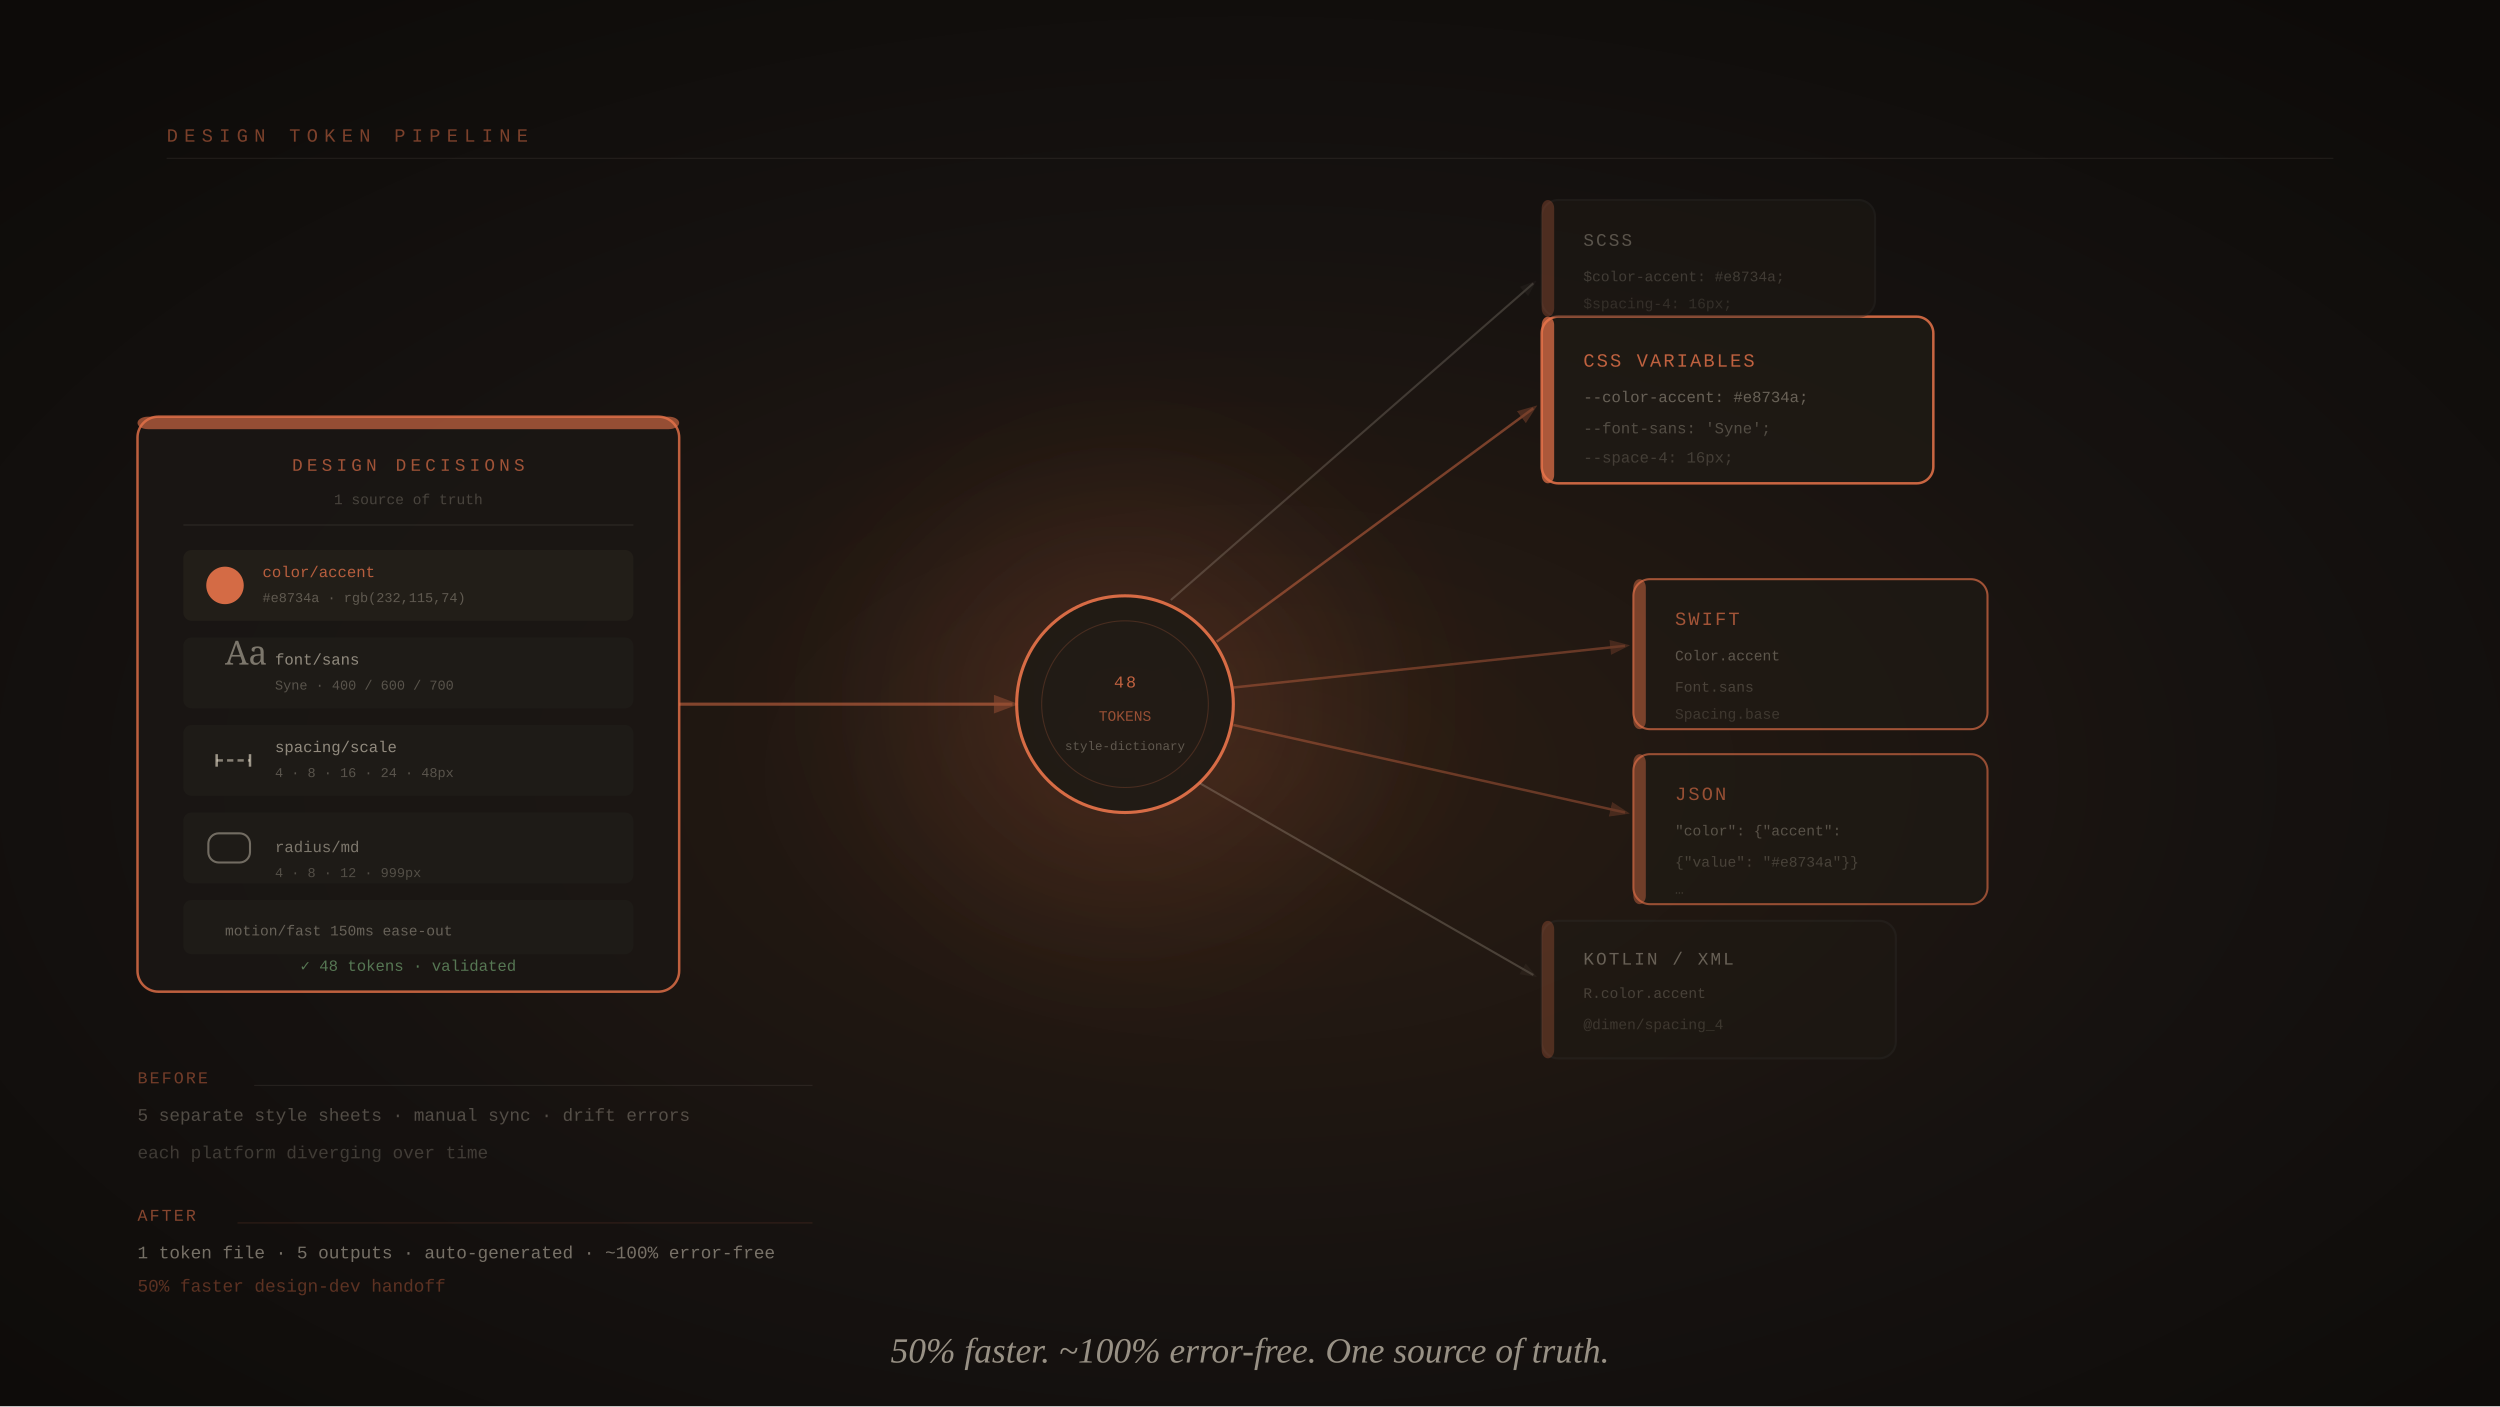
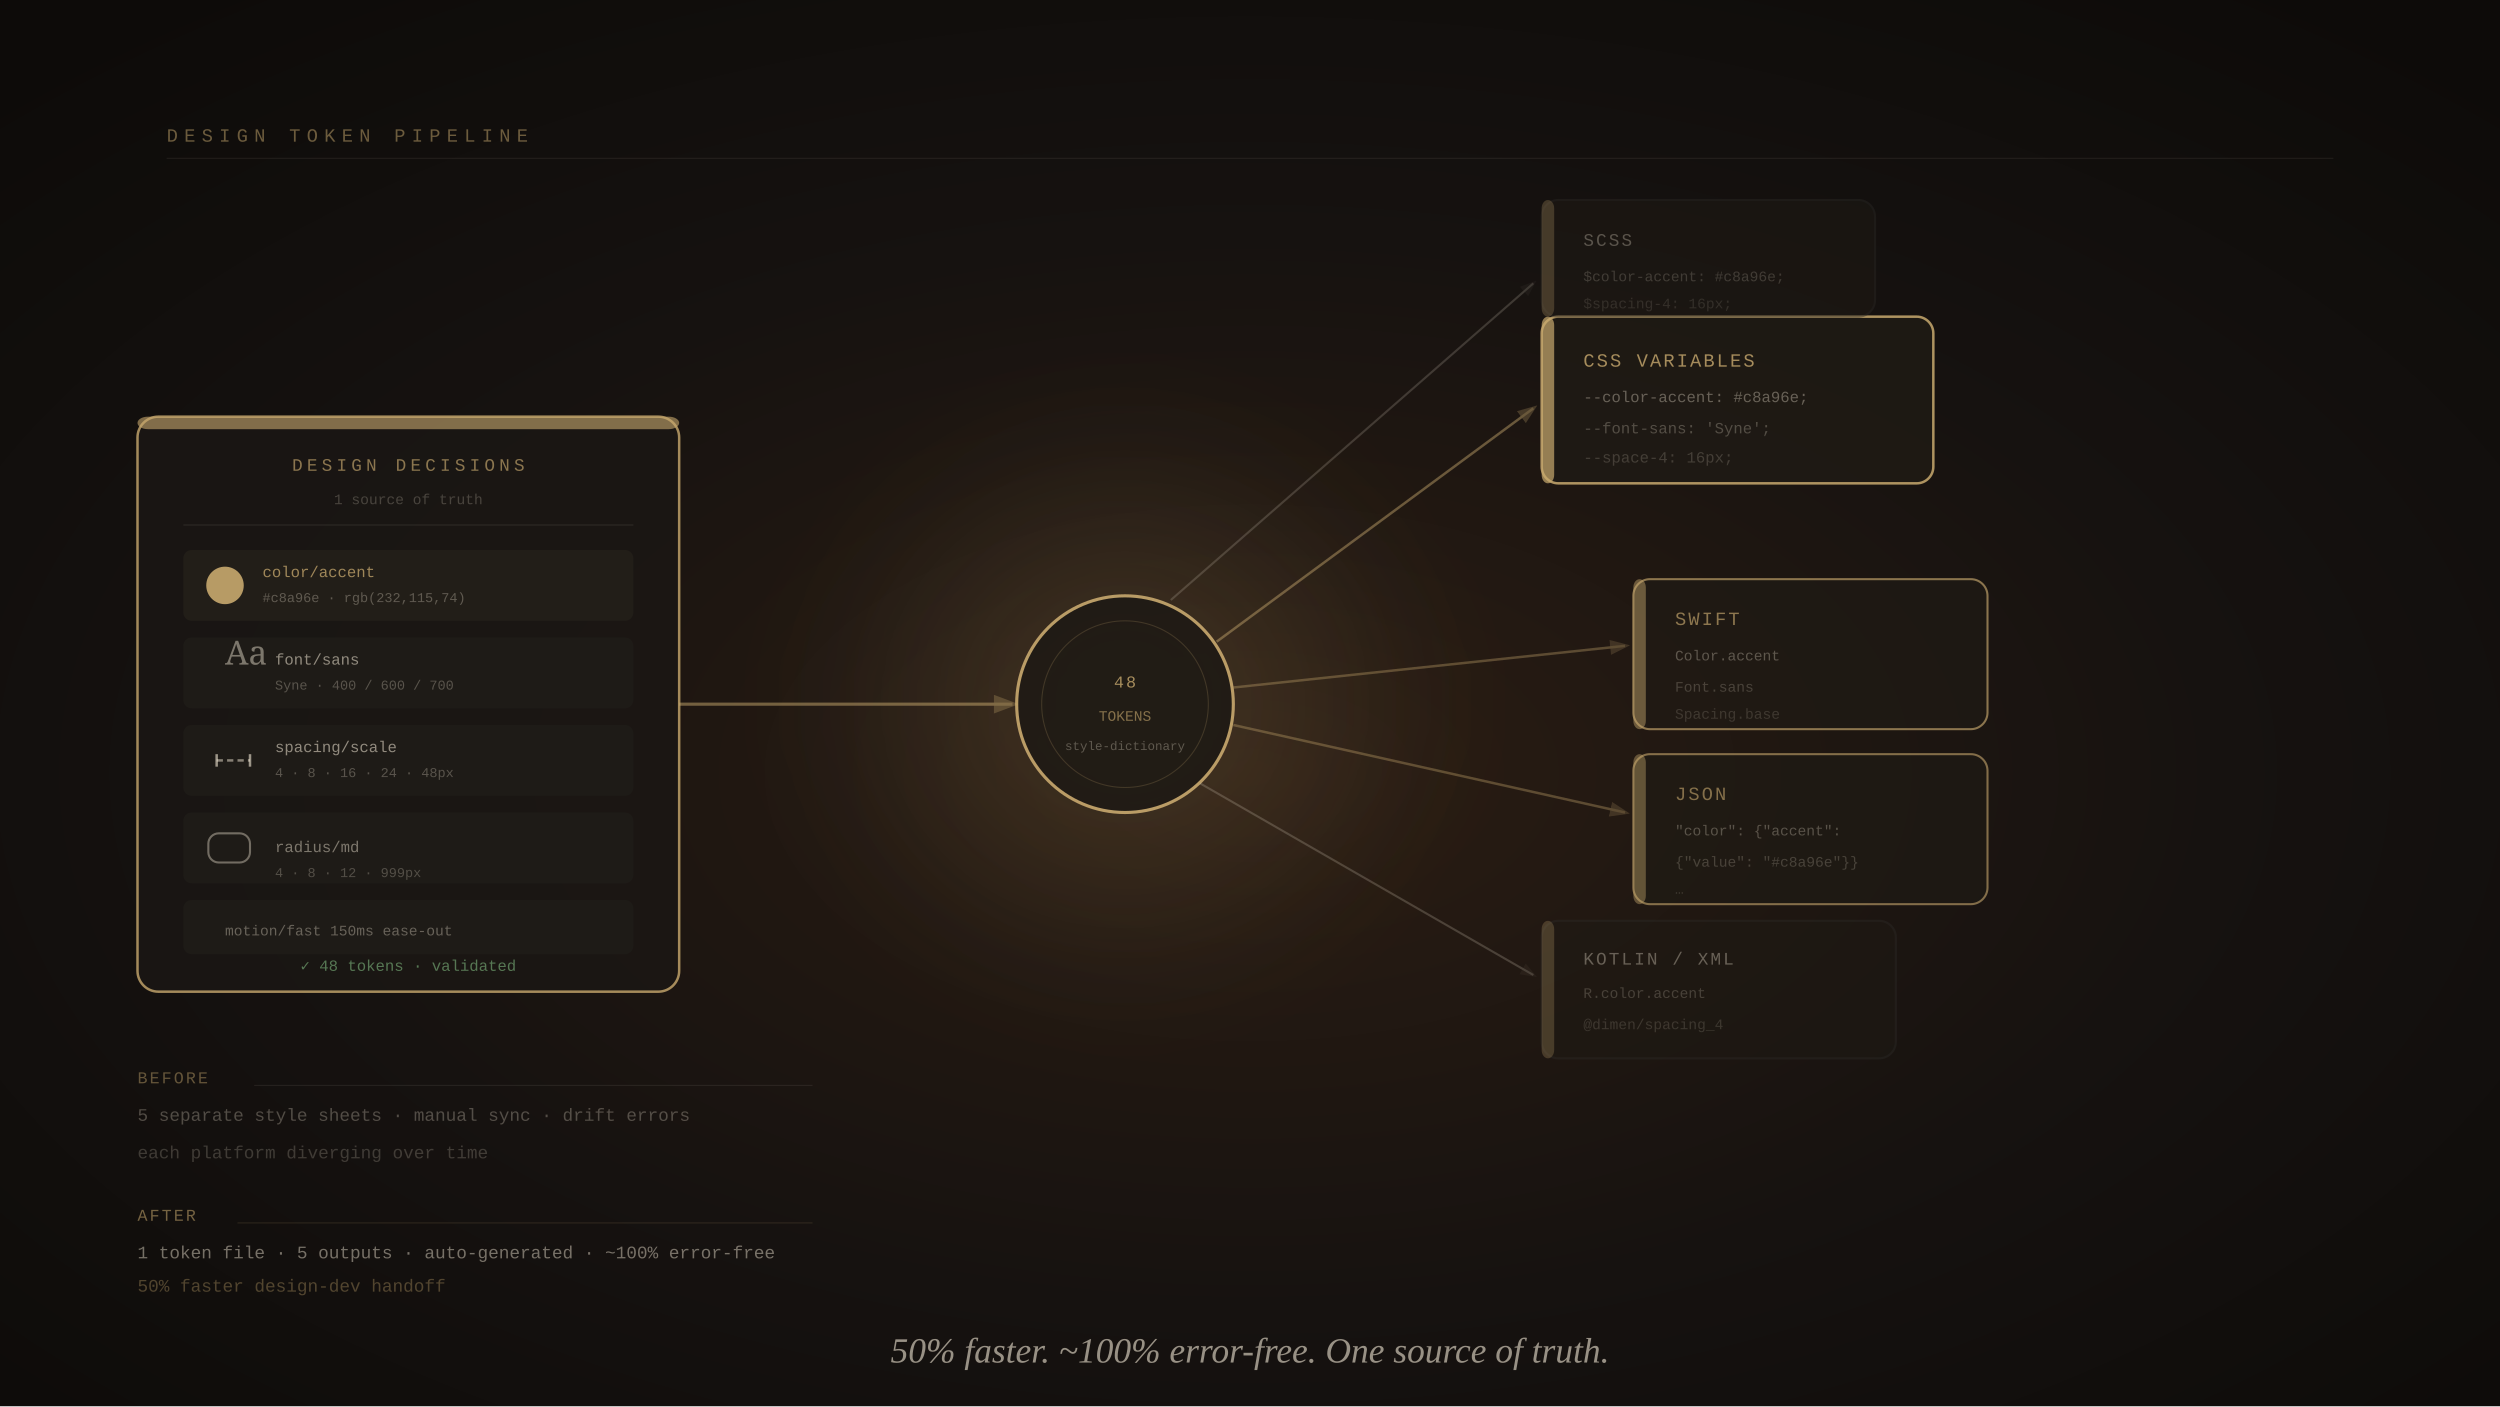
<svg xmlns="http://www.w3.org/2000/svg" viewBox="0 0 1200 675">
  <defs>
    <radialGradient id="bg4" cx="50%" cy="55%" r="70%">
      <stop offset="0%" stop-color="#2b1d13" />
      <stop offset="55%" stop-color="#161210" />
      <stop offset="100%" stop-color="#0d0b09" />
    </radialGradient>
    <radialGradient id="glow4" cx="50%" cy="50%" r="40%">
-       <stop offset="0%" stop-color="#e8734a" stop-opacity="0.2" />
-       <stop offset="100%" stop-color="#e8734a" stop-opacity="0" />
+       <stop offset="0%" stop-color="#c8a96e" stop-opacity="0.2" />
+       <stop offset="100%" stop-color="#c8a96e" stop-opacity="0" />
    </radialGradient>
    <filter id="soft4">
      <feGaussianBlur stdDeviation="30" />
    </filter>
    <marker id="arr4" markerWidth="8" markerHeight="8" refX="6" refY="3" orient="auto">
-       <path d="M0,0 L0,6 L8,3 z" fill="#e8734a" opacity="0.55" />
+       <path d="M0,0 L0,6 L8,3 z" fill="#c8a96e" opacity="0.55" />
    </marker>
    <marker id="arr4b" markerWidth="8" markerHeight="8" refX="6" refY="3" orient="auto">
      <path d="M0,0 L0,6 L8,3 z" fill="#f0e6d3" opacity="0.2" />
    </marker>
  </defs>
  <rect width="1200" height="675" fill="url(#bg4)" />
  <ellipse cx="540" cy="338" rx="200" ry="180" fill="url(#glow4)" filter="url(#soft4)" />
-   <text x="80" y="68" font-family="Courier New,monospace" font-size="9" fill="#e8734a" opacity="0.5" letter-spacing="3">DESIGN TOKEN PIPELINE</text>
+   <text x="80" y="68" font-family="Courier New,monospace" font-size="9" fill="#c8a96e" opacity="0.5" letter-spacing="3">DESIGN TOKEN PIPELINE</text>
  <line x1="80" y1="76" x2="1120" y2="76" stroke="#f0e6d3" stroke-width="0.5" opacity="0.08" />
-   <rect x="66" y="200" width="260" height="276" rx="10" fill="#1a1714" stroke="#e8734a" stroke-width="1.2" opacity="0.8" />
-   <rect x="66" y="200" width="260" height="6" rx="5" fill="#e8734a" opacity="0.6" />
-   <text x="196" y="226" font-family="Courier New,monospace" font-size="8.5" fill="#e8734a" opacity="0.65" text-anchor="middle" letter-spacing="2">DESIGN DECISIONS</text>
+   <rect x="66" y="200" width="260" height="276" rx="10" fill="#1a1714" stroke="#c8a96e" stroke-width="1.2" opacity="0.8" />
+   <rect x="66" y="200" width="260" height="6" rx="5" fill="#c8a96e" opacity="0.6" />
+   <text x="196" y="226" font-family="Courier New,monospace" font-size="8.5" fill="#c8a96e" opacity="0.65" text-anchor="middle" letter-spacing="2">DESIGN DECISIONS</text>
  <text x="196" y="242" font-family="Courier New,monospace" font-size="7" fill="#f0e6d3" opacity="0.22" text-anchor="middle">1 source of truth</text>
  <line x1="88" y1="252" x2="304" y2="252" stroke="#f0e6d3" stroke-width="0.5" opacity="0.1" />
  <rect x="88" y="264" width="216" height="34" rx="4" fill="#221e18" />
-   <circle cx="108" cy="281" r="9" fill="#e8734a" opacity="0.9" />
-   <text x="126" y="277" font-family="Courier New,monospace" font-size="7.5" fill="#e8734a" opacity="0.75">color/accent</text>
-   <text x="126" y="289" font-family="Courier New,monospace" font-size="6.5" fill="#f0e6d3" opacity="0.3">#e8734a  ·  rgb(232,115,74)</text>
+   <circle cx="108" cy="281" r="9" fill="#c8a96e" opacity="0.9" />
+   <text x="126" y="277" font-family="Courier New,monospace" font-size="7.5" fill="#c8a96e" opacity="0.75">color/accent</text>
+   <text x="126" y="289" font-family="Courier New,monospace" font-size="6.5" fill="#f0e6d3" opacity="0.3">#c8a96e  ·  rgb(232,115,74)</text>
  <rect x="88" y="306" width="216" height="34" rx="4" fill="#1e1b17" />
  <text x="108" y="319" font-family="Georgia,serif" font-size="16" fill="#f0e6d3" opacity="0.45">Aa</text>
  <text x="132" y="319" font-family="Courier New,monospace" font-size="7.5" fill="#f0e6d3" opacity="0.55">font/sans</text>
  <text x="132" y="331" font-family="Courier New,monospace" font-size="6.5" fill="#f0e6d3" opacity="0.28">Syne · 400 / 600 / 700</text>
  <rect x="88" y="348" width="216" height="34" rx="4" fill="#1e1b17" />
  <line x1="104" y1="365" x2="120" y2="365" stroke="#f0e6d3" stroke-width="1.2" opacity="0.5" stroke-dasharray="3,2" />
  <line x1="104" y1="362" x2="104" y2="368" stroke="#f0e6d3" stroke-width="1.2" opacity="0.6" />
  <line x1="120" y1="362" x2="120" y2="368" stroke="#f0e6d3" stroke-width="1.2" opacity="0.6" />
  <text x="132" y="361" font-family="Courier New,monospace" font-size="7.5" fill="#f0e6d3" opacity="0.55">spacing/scale</text>
  <text x="132" y="373" font-family="Courier New,monospace" font-size="6.5" fill="#f0e6d3" opacity="0.28">4 · 8 · 16 · 24 · 48px</text>
  <rect x="88" y="390" width="216" height="34" rx="4" fill="#1e1b17" />
  <rect x="100" y="400" width="20" height="14" rx="5" fill="none" stroke="#f0e6d3" stroke-width="1" opacity="0.4" />
  <text x="132" y="409" font-family="Courier New,monospace" font-size="7.5" fill="#f0e6d3" opacity="0.45">radius/md</text>
  <text x="132" y="421" font-family="Courier New,monospace" font-size="6.5" fill="#f0e6d3" opacity="0.25">4 · 8 · 12 · 999px</text>
  <rect x="88" y="432" width="216" height="26" rx="4" fill="#1e1b17" />
  <text x="108" y="449" font-family="Courier New,monospace" font-size="7" fill="#f0e6d3" opacity="0.35">motion/fast  150ms ease-out</text>
  <text x="196" y="466" font-family="Courier New,monospace" font-size="7.5" fill="#7eb87e" opacity="0.6" text-anchor="middle">✓ 48 tokens · validated</text>
-   <circle cx="540" cy="338" r="52" fill="#1e1a14" stroke="#e8734a" stroke-width="1.5" opacity="0.9" />
-   <circle cx="540" cy="338" r="40" fill="none" stroke="#e8734a" stroke-width="0.5" opacity="0.2" />
-   <text x="540" y="330" font-family="Courier New,monospace" font-size="8" fill="#e8734a" opacity="0.8" text-anchor="middle" letter-spacing="1">48</text>
-   <text x="540" y="346" font-family="Courier New,monospace" font-size="7" fill="#e8734a" opacity="0.6" text-anchor="middle">TOKENS</text>
+   <circle cx="540" cy="338" r="52" fill="#1e1a14" stroke="#c8a96e" stroke-width="1.5" opacity="0.9" />
+   <circle cx="540" cy="338" r="40" fill="none" stroke="#c8a96e" stroke-width="0.5" opacity="0.2" />
+   <text x="540" y="330" font-family="Courier New,monospace" font-size="8" fill="#c8a96e" opacity="0.8" text-anchor="middle" letter-spacing="1">48</text>
+   <text x="540" y="346" font-family="Courier New,monospace" font-size="7" fill="#c8a96e" opacity="0.6" text-anchor="middle">TOKENS</text>
  <text x="540" y="360" font-family="Courier New,monospace" font-size="6" fill="#f0e6d3" opacity="0.3" text-anchor="middle">style-dictionary</text>
-   <line x1="326" y1="338" x2="486" y2="338" stroke="#e8734a" stroke-width="1.5" opacity="0.5" marker-end="url(#arr4)" />
-   <line x1="584" y1="308" x2="736" y2="196" stroke="#e8734a" stroke-width="1.2" opacity="0.45" marker-end="url(#arr4)" />
-   <rect x="740" y="152" width="188" height="80" rx="8" fill="#1e1a14" stroke="#e8734a" stroke-width="1.2" opacity="0.85" />
-   <rect x="740" y="152" width="6" height="80" rx="4" fill="#e8734a" opacity="0.7" />
-   <text x="760" y="176" font-family="Courier New,monospace" font-size="9" fill="#e8734a" opacity="0.8" letter-spacing="1">CSS VARIABLES</text>
-   <text x="760" y="193" font-family="Courier New,monospace" font-size="7.5" fill="#f0e6d3" opacity="0.35">--color-accent: #e8734a;</text>
+   <line x1="326" y1="338" x2="486" y2="338" stroke="#c8a96e" stroke-width="1.5" opacity="0.5" marker-end="url(#arr4)" />
+   <line x1="584" y1="308" x2="736" y2="196" stroke="#c8a96e" stroke-width="1.2" opacity="0.45" marker-end="url(#arr4)" />
+   <rect x="740" y="152" width="188" height="80" rx="8" fill="#1e1a14" stroke="#c8a96e" stroke-width="1.2" opacity="0.85" />
+   <rect x="740" y="152" width="6" height="80" rx="4" fill="#c8a96e" opacity="0.7" />
+   <text x="760" y="176" font-family="Courier New,monospace" font-size="9" fill="#c8a96e" opacity="0.8" letter-spacing="1">CSS VARIABLES</text>
+   <text x="760" y="193" font-family="Courier New,monospace" font-size="7.5" fill="#f0e6d3" opacity="0.35">--color-accent: #c8a96e;</text>
  <text x="760" y="208" font-family="Courier New,monospace" font-size="7.5" fill="#f0e6d3" opacity="0.25">--font-sans: 'Syne';</text>
  <text x="760" y="222" font-family="Courier New,monospace" font-size="7.5" fill="#f0e6d3" opacity="0.18">--space-4: 16px;</text>
-   <line x1="592" y1="330" x2="780" y2="310" stroke="#e8734a" stroke-width="1.2" opacity="0.35" marker-end="url(#arr4)" />
-   <rect x="784" y="278" width="170" height="72" rx="8" fill="#1e1a14" stroke="#e8734a" stroke-width="1" opacity="0.65" />
-   <rect x="784" y="278" width="6" height="72" rx="4" fill="#e8734a" opacity="0.45" />
-   <text x="804" y="300" font-family="Courier New,monospace" font-size="9" fill="#e8734a" opacity="0.65" letter-spacing="1">SWIFT</text>
+   <line x1="592" y1="330" x2="780" y2="310" stroke="#c8a96e" stroke-width="1.2" opacity="0.35" marker-end="url(#arr4)" />
+   <rect x="784" y="278" width="170" height="72" rx="8" fill="#1e1a14" stroke="#c8a96e" stroke-width="1" opacity="0.65" />
+   <rect x="784" y="278" width="6" height="72" rx="4" fill="#c8a96e" opacity="0.45" />
+   <text x="804" y="300" font-family="Courier New,monospace" font-size="9" fill="#c8a96e" opacity="0.65" letter-spacing="1">SWIFT</text>
  <text x="804" y="317" font-family="Courier New,monospace" font-size="7" fill="#f0e6d3" opacity="0.3">Color.accent</text>
  <text x="804" y="332" font-family="Courier New,monospace" font-size="7" fill="#f0e6d3" opacity="0.2">Font.sans</text>
  <text x="804" y="345" font-family="Courier New,monospace" font-size="7" fill="#f0e6d3" opacity="0.15">Spacing.base</text>
-   <line x1="592" y1="348" x2="780" y2="390" stroke="#e8734a" stroke-width="1.2" opacity="0.35" marker-end="url(#arr4)" />
-   <rect x="784" y="362" width="170" height="72" rx="8" fill="#1e1a14" stroke="#e8734a" stroke-width="1" opacity="0.6" />
-   <rect x="784" y="362" width="6" height="72" rx="4" fill="#e8734a" opacity="0.4" />
-   <text x="804" y="384" font-family="Courier New,monospace" font-size="9" fill="#e8734a" opacity="0.6" letter-spacing="1">JSON</text>
+   <line x1="592" y1="348" x2="780" y2="390" stroke="#c8a96e" stroke-width="1.2" opacity="0.35" marker-end="url(#arr4)" />
+   <rect x="784" y="362" width="170" height="72" rx="8" fill="#1e1a14" stroke="#c8a96e" stroke-width="1" opacity="0.6" />
+   <rect x="784" y="362" width="6" height="72" rx="4" fill="#c8a96e" opacity="0.4" />
+   <text x="804" y="384" font-family="Courier New,monospace" font-size="9" fill="#c8a96e" opacity="0.6" letter-spacing="1">JSON</text>
  <text x="804" y="401" font-family="Courier New,monospace" font-size="7" fill="#f0e6d3" opacity="0.28">"color": {"accent":</text>
-   <text x="804" y="416" font-family="Courier New,monospace" font-size="7" fill="#f0e6d3" opacity="0.2">  {"value": "#e8734a"}}</text>
+   <text x="804" y="416" font-family="Courier New,monospace" font-size="7" fill="#f0e6d3" opacity="0.2">  {"value": "#c8a96e"}}</text>
  <text x="804" y="429" font-family="Courier New,monospace" font-size="7" fill="#f0e6d3" opacity="0.15">…</text>
  <line x1="576" y1="376" x2="736" y2="468" stroke="#f0e6d3" stroke-width="1" opacity="0.2" marker-end="url(#arr4b)" />
  <rect x="740" y="442" width="170" height="66" rx="8" fill="#1e1a14" stroke="#2a2724" stroke-width="1" opacity="0.5" />
-   <rect x="740" y="442" width="6" height="66" rx="4" fill="#e8734a" opacity="0.25" />
+   <rect x="740" y="442" width="6" height="66" rx="4" fill="#c8a96e" opacity="0.25" />
  <text x="760" y="463" font-family="Courier New,monospace" font-size="8.5" fill="#f0e6d3" opacity="0.35" letter-spacing="1">KOTLIN / XML</text>
  <text x="760" y="479" font-family="Courier New,monospace" font-size="7" fill="#f0e6d3" opacity="0.2">R.color.accent</text>
  <text x="760" y="494" font-family="Courier New,monospace" font-size="7" fill="#f0e6d3" opacity="0.15">@dimen/spacing_4</text>
  <line x1="562" y1="288" x2="736" y2="136" stroke="#f0e6d3" stroke-width="1" opacity="0.18" marker-end="url(#arr4b)" />
  <rect x="740" y="96" width="160" height="56" rx="8" fill="#1e1a14" stroke="#2a2724" stroke-width="1" opacity="0.45" />
-   <rect x="740" y="96" width="6" height="56" rx="4" fill="#e8734a" opacity="0.25" />
+   <rect x="740" y="96" width="6" height="56" rx="4" fill="#c8a96e" opacity="0.25" />
  <text x="760" y="118" font-family="Courier New,monospace" font-size="8.5" fill="#f0e6d3" opacity="0.3" letter-spacing="1">SCSS</text>
-   <text x="760" y="135" font-family="Courier New,monospace" font-size="7" fill="#f0e6d3" opacity="0.18">$color-accent: #e8734a;</text>
+   <text x="760" y="135" font-family="Courier New,monospace" font-size="7" fill="#f0e6d3" opacity="0.18">$color-accent: #c8a96e;</text>
  <text x="760" y="148" font-family="Courier New,monospace" font-size="7" fill="#f0e6d3" opacity="0.12">$spacing-4: 16px;</text>
-   <text x="66" y="520" font-family="Courier New,monospace" font-size="8" fill="#e8734a" opacity="0.45" letter-spacing="1">BEFORE</text>
+   <text x="66" y="520" font-family="Courier New,monospace" font-size="8" fill="#c8a96e" opacity="0.45" letter-spacing="1">BEFORE</text>
  <line x1="122" y1="521" x2="390" y2="521" stroke="#f0e6d3" stroke-width="0.5" opacity="0.08" />
  <text x="66" y="538" font-family="Courier New,monospace" font-size="8.5" fill="#f0e6d3" opacity="0.28">5 separate style sheets · manual sync · drift errors</text>
  <text x="66" y="556" font-family="Courier New,monospace" font-size="8.5" fill="#f0e6d3" opacity="0.2">each platform diverging over time</text>
-   <text x="66" y="586" font-family="Courier New,monospace" font-size="8" fill="#e8734a" opacity="0.55" letter-spacing="1">AFTER</text>
-   <line x1="114" y1="587" x2="390" y2="587" stroke="#e8734a" stroke-width="0.5" opacity="0.15" />
+   <text x="66" y="586" font-family="Courier New,monospace" font-size="8" fill="#c8a96e" opacity="0.55" letter-spacing="1">AFTER</text>
+   <line x1="114" y1="587" x2="390" y2="587" stroke="#c8a96e" stroke-width="0.5" opacity="0.15" />
  <text x="66" y="604" font-family="Courier New,monospace" font-size="8.5" fill="#f0e6d3" opacity="0.45">1 token file · 5 outputs · auto-generated · ~100% error-free</text>
-   <text x="66" y="620" font-family="Courier New,monospace" font-size="8.5" fill="#e8734a" opacity="0.35">50% faster design-dev handoff</text>
+   <text x="66" y="620" font-family="Courier New,monospace" font-size="8.5" fill="#c8a96e" opacity="0.35">50% faster design-dev handoff</text>
  <text x="600" y="654" font-family="Georgia,'Times New Roman',serif" font-size="17" fill="#f0e6d3" opacity="0.6" text-anchor="middle" font-style="italic">50% faster. ~100% error-free. One source of truth.</text>
</svg>
